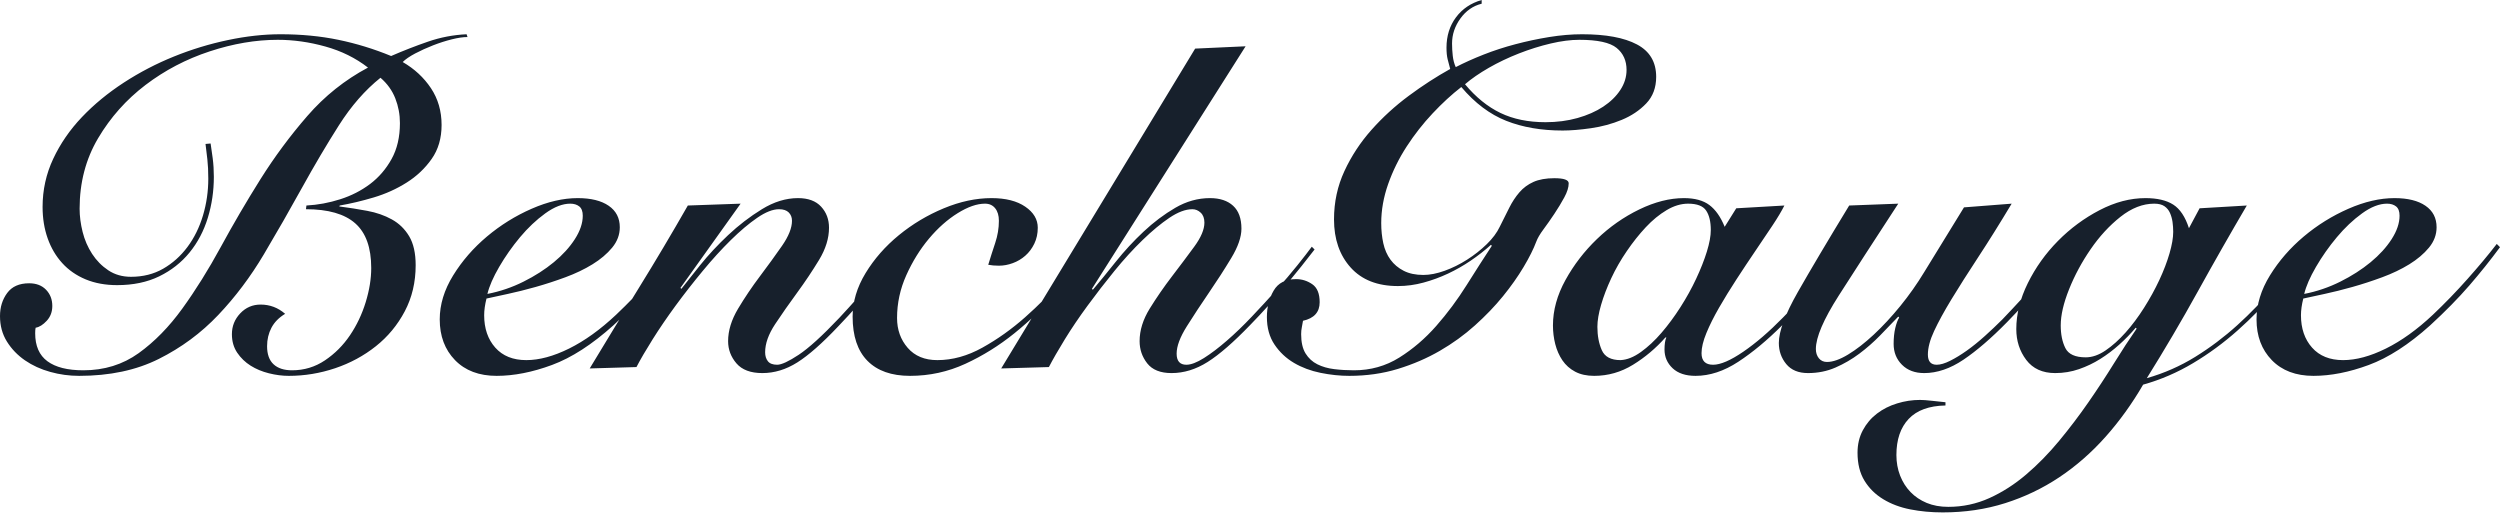
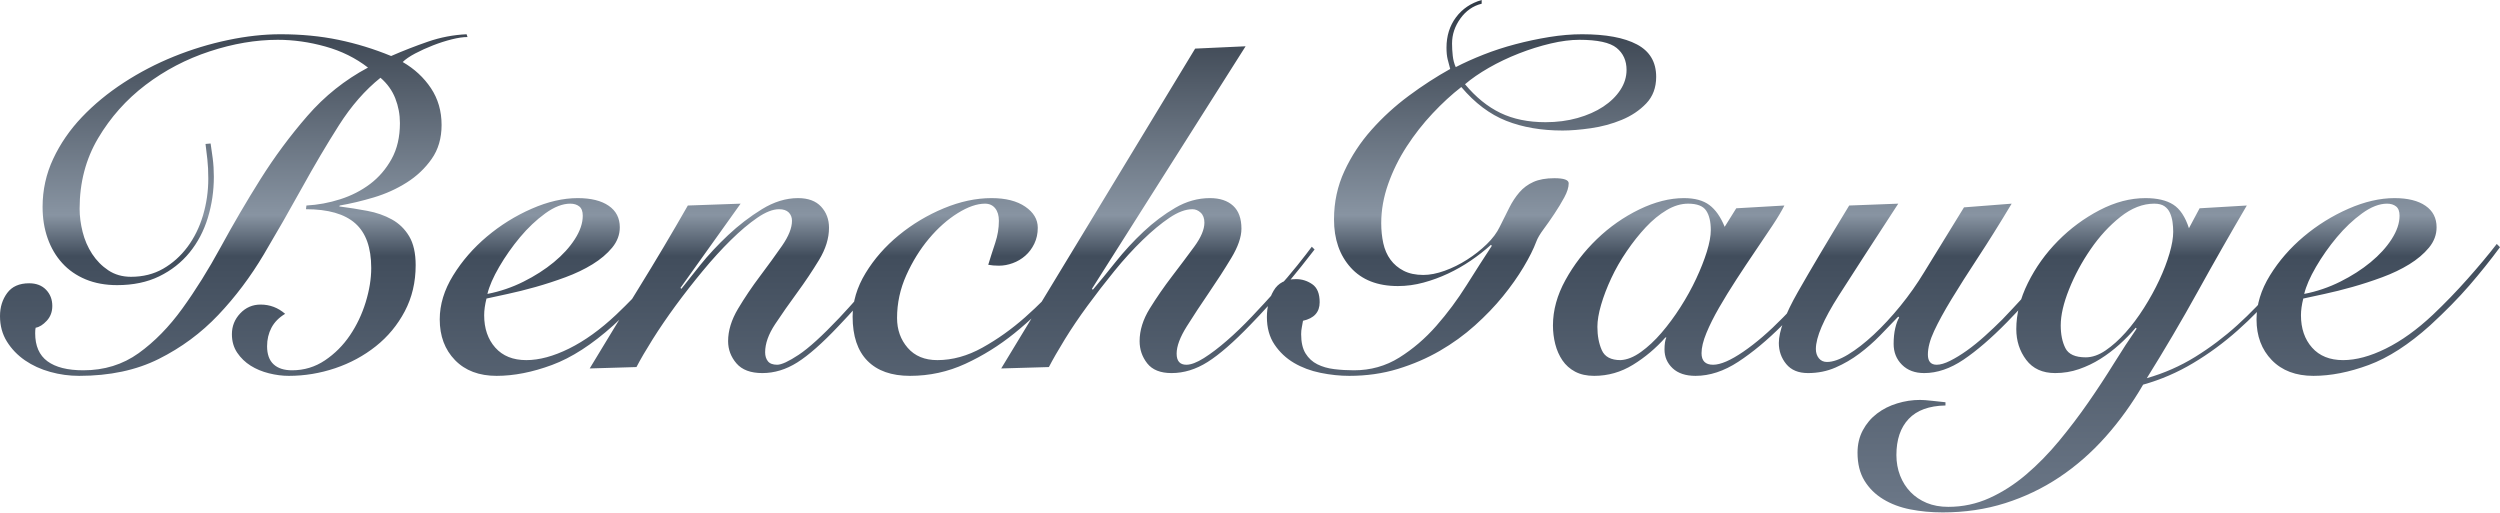
<svg xmlns="http://www.w3.org/2000/svg" viewBox="0 0 113.421 23.247">
-   <path fill="#17202c" d="M 9.555 6.51 Q 9.597 6.762 9.649 7.171 Q 9.702 7.581 9.702 8.022 Q 9.702 8.988 9.429 9.88 Q 9.156 10.773 8.6 11.456 Q 8.043 12.138 7.224 12.537 Q 6.405 12.936 5.313 12.936 Q 4.515 12.936 3.885 12.674 Q 3.255 12.411 2.825 11.938 Q 2.394 11.466 2.163 10.815 Q 1.932 10.164 1.932 9.387 Q 1.932 8.232 2.415 7.203 Q 2.898 6.174 3.717 5.313 Q 4.536 4.452 5.617 3.748 Q 6.699 3.045 7.896 2.562 Q 9.093 2.079 10.342 1.817 Q 11.592 1.554 12.726 1.554 Q 14.133 1.554 15.351 1.806 Q 16.569 2.058 17.745 2.541 Q 18.564 2.184 19.415 1.89 Q 20.265 1.596 21.168 1.554 L 21.21 1.68 Q 20.916 1.68 20.496 1.785 Q 20.076 1.89 19.645 2.058 Q 19.215 2.226 18.837 2.425 Q 18.459 2.625 18.27 2.814 Q 19.068 3.276 19.551 4 Q 20.034 4.725 20.034 5.67 Q 20.034 6.573 19.582 7.213 Q 19.131 7.854 18.448 8.284 Q 17.766 8.715 16.957 8.957 Q 16.149 9.198 15.414 9.324 L 15.393 9.366 Q 16.044 9.45 16.663 9.566 Q 17.283 9.681 17.776 9.954 Q 18.27 10.227 18.564 10.72 Q 18.858 11.214 18.858 12.033 Q 18.858 13.188 18.364 14.123 Q 17.871 15.057 17.052 15.708 Q 16.233 16.359 15.204 16.706 Q 14.175 17.052 13.104 17.052 Q 12.663 17.052 12.201 16.936 Q 11.739 16.821 11.371 16.59 Q 11.004 16.359 10.762 16.002 Q 10.521 15.645 10.521 15.162 Q 10.521 14.616 10.899 14.217 Q 11.277 13.818 11.823 13.818 Q 12.453 13.818 12.936 14.238 Q 12.516 14.49 12.316 14.868 Q 12.117 15.246 12.117 15.708 Q 12.117 16.254 12.411 16.527 Q 12.705 16.8 13.251 16.8 Q 14.07 16.8 14.742 16.349 Q 15.414 15.897 15.876 15.214 Q 16.338 14.532 16.59 13.713 Q 16.842 12.894 16.842 12.159 Q 16.842 10.773 16.117 10.133 Q 15.393 9.492 13.881 9.492 L 13.902 9.324 Q 14.679 9.282 15.435 9.04 Q 16.191 8.799 16.79 8.348 Q 17.388 7.896 17.766 7.213 Q 18.144 6.531 18.144 5.586 Q 18.144 4.998 17.934 4.463 Q 17.724 3.927 17.262 3.528 Q 16.212 4.368 15.372 5.691 Q 14.532 7.014 13.703 8.515 Q 12.873 10.017 11.97 11.54 Q 11.067 13.062 9.902 14.29 Q 8.736 15.519 7.203 16.285 Q 5.67 17.052 3.591 17.052 Q 2.919 17.052 2.279 16.873 Q 1.638 16.695 1.134 16.349 Q 0.63 16.002 0.315 15.498 Q 0.0 14.994 0.0 14.343 Q 0.0 13.734 0.326 13.293 Q 0.651 12.852 1.323 12.852 Q 1.806 12.852 2.09 13.146 Q 2.373 13.44 2.373 13.881 Q 2.373 14.28 2.121 14.553 Q 1.869 14.826 1.617 14.868 Q 1.596 14.952 1.596 15.12 Q 1.596 15.981 2.152 16.39 Q 2.709 16.8 3.78 16.8 Q 5.208 16.8 6.29 16.023 Q 7.371 15.246 8.274 13.996 Q 9.177 12.747 10.017 11.204 Q 10.857 9.66 11.812 8.137 Q 12.768 6.615 13.944 5.261 Q 15.12 3.906 16.695 3.066 Q 15.855 2.415 14.763 2.111 Q 13.671 1.806 12.6 1.806 Q 11.109 1.806 9.513 2.331 Q 7.917 2.856 6.604 3.853 Q 5.292 4.851 4.452 6.269 Q 3.612 7.686 3.612 9.471 Q 3.612 9.975 3.748 10.521 Q 3.885 11.067 4.179 11.518 Q 4.473 11.97 4.914 12.264 Q 5.355 12.558 5.943 12.558 Q 6.762 12.558 7.402 12.191 Q 8.043 11.823 8.505 11.204 Q 8.967 10.584 9.209 9.775 Q 9.45 8.967 9.45 8.106 Q 9.45 7.602 9.408 7.234 Q 9.366 6.867 9.324 6.531 Z M 30.996 11.214 Q 30.345 12.096 29.599 12.957 Q 28.854 13.818 27.825 14.763 Q 26.376 16.065 25.043 16.558 Q 23.709 17.052 22.533 17.052 Q 21.336 17.052 20.643 16.338 Q 19.95 15.624 19.95 14.49 Q 19.95 13.482 20.559 12.495 Q 21.168 11.508 22.092 10.731 Q 23.016 9.954 24.119 9.471 Q 25.221 8.988 26.208 8.988 Q 27.111 8.988 27.615 9.335 Q 28.119 9.681 28.119 10.311 Q 28.119 10.815 27.773 11.235 Q 27.426 11.655 26.88 11.991 Q 26.334 12.327 25.651 12.579 Q 24.969 12.831 24.297 13.02 Q 23.625 13.209 23.037 13.335 Q 22.449 13.461 22.071 13.545 Q 21.966 13.965 21.966 14.301 Q 21.966 15.204 22.47 15.771 Q 22.974 16.338 23.877 16.338 Q 24.759 16.338 25.82 15.813 Q 26.88 15.288 27.951 14.28 Q 28.77 13.503 29.526 12.652 Q 30.282 11.802 30.849 11.067 Z M 26.439 9.786 Q 26.439 9.492 26.282 9.366 Q 26.124 9.24 25.872 9.24 Q 25.347 9.24 24.738 9.681 Q 24.129 10.122 23.593 10.762 Q 23.058 11.403 22.648 12.107 Q 22.239 12.81 22.113 13.335 Q 22.974 13.167 23.751 12.778 Q 24.528 12.39 25.127 11.896 Q 25.725 11.403 26.082 10.847 Q 26.439 10.29 26.439 9.786 Z M 30.912 13.104 Q 31.206 12.726 31.762 12.033 Q 32.319 11.34 33.033 10.668 Q 33.747 9.996 34.566 9.492 Q 35.385 8.988 36.204 8.988 Q 36.897 8.988 37.254 9.377 Q 37.611 9.765 37.611 10.332 Q 37.611 11.046 37.16 11.791 Q 36.708 12.537 36.162 13.283 Q 35.616 14.028 35.164 14.71 Q 34.713 15.393 34.713 15.981 Q 34.713 16.233 34.839 16.39 Q 34.965 16.548 35.259 16.548 Q 35.553 16.548 36.236 16.096 Q 36.918 15.645 38.073 14.427 Q 38.976 13.461 39.732 12.547 Q 40.488 11.634 40.866 11.172 L 41.076 11.277 Q 40.53 11.928 39.732 12.894 Q 38.934 13.86 38.031 14.805 Q 36.939 15.96 36.172 16.443 Q 35.406 16.926 34.587 16.926 Q 33.789 16.926 33.411 16.485 Q 33.033 16.044 33.033 15.477 Q 33.033 14.763 33.484 14.007 Q 33.936 13.251 34.482 12.527 Q 35.028 11.802 35.48 11.151 Q 35.931 10.5 35.931 10.017 Q 35.931 9.786 35.784 9.639 Q 35.637 9.492 35.343 9.492 Q 34.923 9.492 34.356 9.88 Q 33.789 10.269 33.159 10.889 Q 32.529 11.508 31.878 12.296 Q 31.227 13.083 30.649 13.87 Q 30.072 14.658 29.61 15.393 Q 29.148 16.128 28.875 16.653 L 26.754 16.716 Q 27.867 14.868 28.991 13.052 Q 30.114 11.235 31.206 9.324 L 33.6 9.24 L 30.87 13.062 Z M 49.644 11.298 Q 48.867 12.243 47.964 13.261 Q 47.061 14.28 46.022 15.12 Q 44.982 15.96 43.795 16.506 Q 42.609 17.052 41.286 17.052 Q 40.026 17.052 39.354 16.369 Q 38.682 15.687 38.682 14.364 Q 38.682 13.356 39.27 12.39 Q 39.858 11.424 40.782 10.668 Q 41.706 9.912 42.819 9.45 Q 43.932 8.988 44.982 8.988 Q 45.948 8.988 46.515 9.377 Q 47.082 9.765 47.082 10.332 Q 47.082 10.731 46.925 11.056 Q 46.767 11.382 46.515 11.602 Q 46.263 11.823 45.948 11.938 Q 45.633 12.054 45.318 12.054 Q 45.045 12.054 44.835 12.012 Q 44.982 11.529 45.15 11.025 Q 45.318 10.521 45.318 10.017 Q 45.318 9.66 45.15 9.45 Q 44.982 9.24 44.688 9.24 Q 44.142 9.24 43.449 9.671 Q 42.756 10.101 42.147 10.825 Q 41.538 11.55 41.118 12.485 Q 40.698 13.419 40.698 14.427 Q 40.698 15.225 41.181 15.781 Q 41.664 16.338 42.525 16.338 Q 43.554 16.338 44.572 15.771 Q 45.591 15.204 46.505 14.396 Q 47.418 13.587 48.174 12.716 Q 48.93 11.844 49.455 11.214 Z M 45.423 16.716 L 54.222 2.205 L 56.511 2.1 L 49.539 13.104 L 49.581 13.146 Q 50.043 12.6 50.62 11.876 Q 51.198 11.151 51.88 10.511 Q 52.563 9.87 53.319 9.429 Q 54.075 8.988 54.894 8.988 Q 55.566 8.988 55.944 9.335 Q 56.322 9.681 56.322 10.374 Q 56.322 10.941 55.86 11.707 Q 55.398 12.474 54.852 13.272 Q 54.306 14.07 53.844 14.805 Q 53.382 15.54 53.382 16.044 Q 53.382 16.548 53.823 16.548 Q 54.138 16.548 54.621 16.244 Q 55.104 15.939 55.66 15.456 Q 56.217 14.973 56.794 14.364 Q 57.372 13.755 57.907 13.156 Q 58.443 12.558 58.863 12.033 Q 59.283 11.508 59.514 11.193 L 59.64 11.319 Q 59.094 12.033 58.328 12.957 Q 57.561 13.881 56.721 14.742 Q 55.587 15.918 54.789 16.422 Q 53.991 16.926 53.151 16.926 Q 52.395 16.926 52.048 16.485 Q 51.702 16.044 51.702 15.477 Q 51.702 14.742 52.164 13.996 Q 52.626 13.251 53.172 12.537 Q 53.718 11.823 54.18 11.193 Q 54.642 10.563 54.642 10.101 Q 54.642 9.807 54.474 9.649 Q 54.306 9.492 54.096 9.492 Q 53.634 9.492 53.056 9.88 Q 52.479 10.269 51.839 10.889 Q 51.198 11.508 50.557 12.296 Q 49.917 13.083 49.34 13.87 Q 48.762 14.658 48.31 15.393 Q 47.859 16.128 47.586 16.653 Z M 67.221 0.168 Q 66.633 0.315 66.255 0.84 Q 65.877 1.365 65.877 1.974 Q 65.877 2.247 65.909 2.53 Q 65.94 2.814 66.045 3.045 Q 66.612 2.751 67.305 2.478 Q 67.998 2.205 68.754 2.006 Q 69.51 1.806 70.287 1.68 Q 71.064 1.554 71.778 1.554 Q 73.395 1.554 74.266 2.016 Q 75.138 2.478 75.138 3.486 Q 75.138 4.221 74.686 4.694 Q 74.235 5.166 73.573 5.439 Q 72.912 5.712 72.177 5.817 Q 71.442 5.922 70.896 5.922 Q 69.447 5.922 68.334 5.481 Q 67.221 5.04 66.297 3.948 Q 65.646 4.452 64.995 5.145 Q 64.344 5.838 63.819 6.646 Q 63.294 7.455 62.979 8.348 Q 62.664 9.24 62.664 10.122 Q 62.664 10.605 62.758 11.036 Q 62.853 11.466 63.084 11.781 Q 63.315 12.096 63.682 12.285 Q 64.05 12.474 64.575 12.474 Q 65.016 12.474 65.541 12.285 Q 66.066 12.096 66.559 11.781 Q 67.053 11.466 67.452 11.078 Q 67.851 10.689 68.04 10.29 Q 68.271 9.828 68.471 9.429 Q 68.67 9.03 68.933 8.726 Q 69.195 8.421 69.573 8.253 Q 69.951 8.085 70.518 8.085 Q 71.169 8.085 71.169 8.316 Q 71.169 8.589 70.969 8.957 Q 70.77 9.324 70.518 9.702 Q 70.266 10.08 70.025 10.405 Q 69.783 10.731 69.699 10.962 Q 69.51 11.466 69.121 12.117 Q 68.733 12.768 68.187 13.44 Q 67.641 14.112 66.916 14.763 Q 66.192 15.414 65.32 15.918 Q 64.449 16.422 63.42 16.737 Q 62.391 17.052 61.215 17.052 Q 60.585 17.052 59.913 16.916 Q 59.241 16.779 58.706 16.464 Q 58.17 16.149 57.824 15.634 Q 57.477 15.12 57.477 14.385 Q 57.477 13.713 57.782 13.188 Q 58.086 12.663 58.8 12.663 Q 59.199 12.663 59.535 12.894 Q 59.871 13.125 59.871 13.713 Q 59.871 14.385 59.115 14.553 Q 59.094 14.7 59.062 14.847 Q 59.031 14.994 59.031 15.162 Q 59.031 15.708 59.23 16.034 Q 59.43 16.359 59.766 16.527 Q 60.102 16.695 60.532 16.747 Q 60.963 16.8 61.425 16.8 Q 62.559 16.8 63.483 16.223 Q 64.407 15.645 65.163 14.784 Q 65.919 13.923 66.538 12.936 Q 67.158 11.949 67.683 11.151 L 67.641 11.109 Q 67.221 11.487 66.728 11.823 Q 66.234 12.159 65.698 12.411 Q 65.163 12.663 64.585 12.82 Q 64.008 12.978 63.42 12.978 Q 62.034 12.978 61.278 12.138 Q 60.522 11.298 60.522 9.954 Q 60.522 8.778 60.995 7.76 Q 61.467 6.741 62.223 5.891 Q 62.979 5.04 63.913 4.347 Q 64.848 3.654 65.793 3.129 Q 65.73 2.898 65.677 2.688 Q 65.625 2.478 65.625 2.163 Q 65.625 1.365 66.055 0.787 Q 66.486 0.21 67.221 0.0 Z M 73.794 3.171 Q 73.794 2.541 73.343 2.174 Q 72.891 1.806 71.652 1.806 Q 71.064 1.806 70.35 1.974 Q 69.636 2.142 68.912 2.425 Q 68.187 2.709 67.546 3.076 Q 66.906 3.444 66.465 3.822 Q 67.2 4.704 68.072 5.124 Q 68.943 5.544 70.119 5.544 Q 70.896 5.544 71.568 5.355 Q 72.24 5.166 72.734 4.84 Q 73.227 4.515 73.51 4.085 Q 73.794 3.654 73.794 3.171 Z M 78.771 9.45 L 80.955 9.324 Q 80.766 9.702 80.409 10.238 Q 80.052 10.773 79.632 11.393 Q 79.212 12.012 78.781 12.674 Q 78.351 13.335 77.994 13.954 Q 77.637 14.574 77.416 15.11 Q 77.196 15.645 77.196 16.023 Q 77.196 16.548 77.721 16.548 Q 78.225 16.548 79.086 15.96 Q 79.947 15.372 80.892 14.406 Q 81.291 14.007 81.701 13.545 Q 82.11 13.083 82.488 12.632 Q 82.866 12.18 83.181 11.791 Q 83.496 11.403 83.685 11.151 L 83.832 11.235 Q 83.286 11.97 82.572 12.863 Q 81.858 13.755 80.85 14.763 Q 79.842 15.771 78.865 16.412 Q 77.889 17.052 76.923 17.052 Q 76.251 17.052 75.883 16.706 Q 75.516 16.359 75.516 15.855 Q 75.516 15.687 75.537 15.54 Q 75.558 15.393 75.6 15.309 L 75.558 15.309 Q 74.907 16.044 74.088 16.548 Q 73.269 17.052 72.324 17.052 Q 71.82 17.052 71.463 16.863 Q 71.106 16.674 70.885 16.349 Q 70.665 16.023 70.56 15.614 Q 70.455 15.204 70.455 14.763 Q 70.455 13.734 71.022 12.705 Q 71.589 11.676 72.45 10.847 Q 73.311 10.017 74.371 9.502 Q 75.432 8.988 76.398 8.988 Q 77.133 8.988 77.553 9.303 Q 77.973 9.618 78.246 10.29 Z M 72.471 14.826 Q 72.471 15.435 72.671 15.886 Q 72.87 16.338 73.521 16.338 Q 73.962 16.317 74.445 15.97 Q 74.928 15.624 75.379 15.099 Q 75.831 14.574 76.24 13.934 Q 76.65 13.293 76.954 12.642 Q 77.259 11.991 77.438 11.414 Q 77.616 10.836 77.616 10.437 Q 77.616 9.87 77.406 9.555 Q 77.196 9.24 76.587 9.24 Q 76.104 9.24 75.611 9.534 Q 75.117 9.828 74.665 10.311 Q 74.214 10.794 73.805 11.393 Q 73.395 11.991 73.101 12.621 Q 72.807 13.251 72.639 13.829 Q 72.471 14.406 72.471 14.826 Z M 91.266 9.24 Q 90.447 10.605 89.743 11.676 Q 89.04 12.747 88.536 13.576 Q 88.032 14.406 87.749 15.015 Q 87.465 15.624 87.465 16.086 Q 87.465 16.548 87.864 16.548 Q 88.116 16.548 88.473 16.369 Q 88.83 16.191 89.229 15.908 Q 89.628 15.624 90.048 15.246 Q 90.468 14.868 90.846 14.49 Q 91.308 14.007 91.76 13.514 Q 92.211 13.02 92.6 12.558 Q 92.988 12.096 93.303 11.707 Q 93.618 11.319 93.828 11.046 L 93.996 11.172 Q 93.492 11.844 92.715 12.778 Q 91.938 13.713 91.056 14.616 Q 89.985 15.708 89.082 16.317 Q 88.179 16.926 87.297 16.926 Q 86.667 16.926 86.289 16.548 Q 85.911 16.17 85.911 15.603 Q 85.911 15.204 85.984 14.889 Q 86.058 14.574 86.163 14.406 L 86.121 14.364 Q 85.743 14.763 85.302 15.214 Q 84.861 15.666 84.357 16.044 Q 83.853 16.422 83.275 16.674 Q 82.698 16.926 82.026 16.926 Q 81.375 16.926 81.039 16.517 Q 80.703 16.107 80.703 15.561 Q 80.703 14.763 81.564 13.251 Q 82.425 11.739 83.895 9.324 L 86.121 9.24 Q 84.462 11.781 83.422 13.409 Q 82.383 15.036 82.383 15.834 Q 82.383 16.086 82.519 16.254 Q 82.656 16.422 82.887 16.422 Q 83.286 16.422 83.843 16.086 Q 84.399 15.75 85.008 15.183 Q 85.617 14.616 86.216 13.881 Q 86.814 13.146 87.297 12.348 L 89.103 9.408 Z M 88.263 18.396 Q 87.15 18.417 86.594 19.005 Q 86.037 19.593 86.037 20.643 Q 86.037 21.147 86.205 21.578 Q 86.373 22.008 86.677 22.323 Q 86.982 22.638 87.412 22.817 Q 87.843 22.995 88.389 22.995 Q 89.376 22.995 90.258 22.596 Q 91.14 22.197 91.927 21.525 Q 92.715 20.853 93.418 20.003 Q 94.122 19.152 94.742 18.259 Q 95.361 17.367 95.907 16.485 Q 96.453 15.603 96.936 14.91 L 96.894 14.868 Q 96.558 15.267 96.148 15.634 Q 95.739 16.002 95.287 16.285 Q 94.836 16.569 94.322 16.747 Q 93.807 16.926 93.24 16.926 Q 92.379 16.926 91.927 16.328 Q 91.476 15.729 91.476 14.931 Q 91.476 13.902 92.001 12.841 Q 92.526 11.781 93.366 10.931 Q 94.206 10.08 95.256 9.534 Q 96.306 8.988 97.335 8.988 Q 98.133 8.988 98.595 9.282 Q 99.057 9.576 99.309 10.353 L 99.792 9.45 L 101.934 9.324 Q 100.8 11.256 99.708 13.23 Q 98.616 15.204 97.398 17.157 Q 98.574 16.821 99.593 16.191 Q 100.611 15.561 101.504 14.752 Q 102.396 13.944 103.183 13.009 Q 103.971 12.075 104.685 11.13 L 104.811 11.193 Q 104.118 12.201 103.288 13.178 Q 102.459 14.154 101.514 14.994 Q 100.569 15.834 99.498 16.474 Q 98.427 17.115 97.23 17.451 Q 96.474 18.753 95.519 19.824 Q 94.563 20.895 93.429 21.651 Q 92.295 22.407 90.972 22.827 Q 89.649 23.247 88.137 23.247 Q 87.36 23.247 86.667 23.11 Q 85.974 22.974 85.439 22.648 Q 84.903 22.323 84.588 21.808 Q 84.273 21.294 84.273 20.538 Q 84.273 19.971 84.514 19.52 Q 84.756 19.068 85.155 18.764 Q 85.554 18.459 86.069 18.302 Q 86.583 18.144 87.108 18.144 Q 87.297 18.144 87.675 18.186 Q 88.053 18.228 88.263 18.249 Z M 93.492 14.763 Q 93.492 15.372 93.702 15.792 Q 93.912 16.212 94.626 16.212 Q 95.067 16.212 95.529 15.897 Q 95.991 15.582 96.432 15.088 Q 96.873 14.595 97.272 13.965 Q 97.671 13.335 97.965 12.705 Q 98.259 12.075 98.427 11.498 Q 98.595 10.92 98.595 10.521 Q 98.595 10.29 98.564 10.069 Q 98.532 9.849 98.448 9.66 Q 98.364 9.471 98.196 9.355 Q 98.028 9.24 97.734 9.24 Q 96.957 9.24 96.201 9.838 Q 95.445 10.437 94.847 11.309 Q 94.248 12.18 93.87 13.125 Q 93.492 14.07 93.492 14.763 Z M 113.421 11.214 Q 112.77 12.096 112.025 12.957 Q 111.279 13.818 110.25 14.763 Q 108.801 16.065 107.468 16.558 Q 106.134 17.052 104.958 17.052 Q 103.761 17.052 103.068 16.338 Q 102.375 15.624 102.375 14.49 Q 102.375 13.482 102.984 12.495 Q 103.593 11.508 104.517 10.731 Q 105.441 9.954 106.543 9.471 Q 107.646 8.988 108.633 8.988 Q 109.536 8.988 110.04 9.335 Q 110.544 9.681 110.544 10.311 Q 110.544 10.815 110.198 11.235 Q 109.851 11.655 109.305 11.991 Q 108.759 12.327 108.076 12.579 Q 107.394 12.831 106.722 13.02 Q 106.05 13.209 105.462 13.335 Q 104.874 13.461 104.496 13.545 Q 104.391 13.965 104.391 14.301 Q 104.391 15.204 104.895 15.771 Q 105.399 16.338 106.302 16.338 Q 107.184 16.338 108.245 15.813 Q 109.305 15.288 110.376 14.28 Q 111.195 13.503 111.951 12.652 Q 112.707 11.802 113.274 11.067 Z M 108.864 9.786 Q 108.864 9.492 108.707 9.366 Q 108.549 9.24 108.297 9.24 Q 107.772 9.24 107.163 9.681 Q 106.554 10.122 106.019 10.762 Q 105.483 11.403 105.073 12.107 Q 104.664 12.81 104.538 13.335 Q 105.399 13.167 106.176 12.778 Q 106.953 12.39 107.552 11.896 Q 108.15 11.403 108.507 10.847 Q 108.864 10.29 108.864 9.786 Z" />
+   <defs>
+     <linearGradient id="brand" x1="0" y1="0" x2="0" y2="23.247" gradientUnits="userSpaceOnUse">
+       <stop offset="0.0" stop-color="#303945" />
+       <stop offset="0.42" stop-color="#8894A2" />
+       <stop offset="0.5" stop-color="#414D5C" />
+       <stop offset="1.0" stop-color="#6C7888" />
+     </linearGradient>
+   </defs>
+   <path fill="url(#brand)" d="M 9.555 6.51 Q 9.597 6.762 9.649 7.171 Q 9.702 7.581 9.702 8.022 Q 9.702 8.988 9.429 9.88 Q 9.156 10.773 8.6 11.456 Q 8.043 12.138 7.224 12.537 Q 6.405 12.936 5.313 12.936 Q 4.515 12.936 3.885 12.674 Q 3.255 12.411 2.825 11.938 Q 2.394 11.466 2.163 10.815 Q 1.932 10.164 1.932 9.387 Q 1.932 8.232 2.415 7.203 Q 2.898 6.174 3.717 5.313 Q 4.536 4.452 5.617 3.748 Q 6.699 3.045 7.896 2.562 Q 9.093 2.079 10.342 1.817 Q 11.592 1.554 12.726 1.554 Q 14.133 1.554 15.351 1.806 Q 16.569 2.058 17.745 2.541 Q 18.564 2.184 19.415 1.89 Q 20.265 1.596 21.168 1.554 L 21.21 1.68 Q 20.916 1.68 20.496 1.785 Q 20.076 1.89 19.645 2.058 Q 19.215 2.226 18.837 2.425 Q 18.459 2.625 18.27 2.814 Q 19.068 3.276 19.551 4 Q 20.034 4.725 20.034 5.67 Q 20.034 6.573 19.582 7.213 Q 19.131 7.854 18.448 8.284 Q 17.766 8.715 16.957 8.957 Q 16.149 9.198 15.414 9.324 L 15.393 9.366 Q 16.044 9.45 16.663 9.566 Q 17.283 9.681 17.776 9.954 Q 18.27 10.227 18.564 10.72 Q 18.858 11.214 18.858 12.033 Q 18.858 13.188 18.364 14.123 Q 17.871 15.057 17.052 15.708 Q 16.233 16.359 15.204 16.706 Q 14.175 17.052 13.104 17.052 Q 12.663 17.052 12.201 16.936 Q 11.739 16.821 11.371 16.59 Q 11.004 16.359 10.762 16.002 Q 10.521 15.645 10.521 15.162 Q 10.521 14.616 10.899 14.217 Q 11.277 13.818 11.823 13.818 Q 12.453 13.818 12.936 14.238 Q 12.516 14.49 12.316 14.868 Q 12.117 15.246 12.117 15.708 Q 12.117 16.254 12.411 16.527 Q 12.705 16.8 13.251 16.8 Q 14.07 16.8 14.742 16.349 Q 15.414 15.897 15.876 15.214 Q 16.338 14.532 16.59 13.713 Q 16.842 12.894 16.842 12.159 Q 16.842 10.773 16.117 10.133 Q 15.393 9.492 13.881 9.492 L 13.902 9.324 Q 14.679 9.282 15.435 9.04 Q 16.191 8.799 16.79 8.348 Q 17.388 7.896 17.766 7.213 Q 18.144 6.531 18.144 5.586 Q 18.144 4.998 17.934 4.463 Q 17.724 3.927 17.262 3.528 Q 16.212 4.368 15.372 5.691 Q 14.532 7.014 13.703 8.515 Q 12.873 10.017 11.97 11.54 Q 11.067 13.062 9.902 14.29 Q 8.736 15.519 7.203 16.285 Q 5.67 17.052 3.591 17.052 Q 2.919 17.052 2.279 16.873 Q 1.638 16.695 1.134 16.349 Q 0.63 16.002 0.315 15.498 Q 0.0 14.994 0.0 14.343 Q 0.0 13.734 0.326 13.293 Q 0.651 12.852 1.323 12.852 Q 1.806 12.852 2.09 13.146 Q 2.373 13.44 2.373 13.881 Q 2.373 14.28 2.121 14.553 Q 1.869 14.826 1.617 14.868 Q 1.596 14.952 1.596 15.12 Q 1.596 15.981 2.152 16.39 Q 2.709 16.8 3.78 16.8 Q 5.208 16.8 6.29 16.023 Q 7.371 15.246 8.274 13.996 Q 9.177 12.747 10.017 11.204 Q 10.857 9.66 11.812 8.137 Q 12.768 6.615 13.944 5.261 Q 15.12 3.906 16.695 3.066 Q 15.855 2.415 14.763 2.111 Q 13.671 1.806 12.6 1.806 Q 11.109 1.806 9.513 2.331 Q 7.917 2.856 6.604 3.853 Q 5.292 4.851 4.452 6.269 Q 3.612 7.686 3.612 9.471 Q 3.612 9.975 3.748 10.521 Q 3.885 11.067 4.179 11.518 Q 4.473 11.97 4.914 12.264 Q 5.355 12.558 5.943 12.558 Q 6.762 12.558 7.402 12.191 Q 8.043 11.823 8.505 11.204 Q 8.967 10.584 9.209 9.775 Q 9.45 8.967 9.45 8.106 Q 9.45 7.602 9.408 7.234 Q 9.366 6.867 9.324 6.531 Z M 30.996 11.214 Q 30.345 12.096 29.599 12.957 Q 28.854 13.818 27.825 14.763 Q 26.376 16.065 25.043 16.558 Q 23.709 17.052 22.533 17.052 Q 21.336 17.052 20.643 16.338 Q 19.95 15.624 19.95 14.49 Q 19.95 13.482 20.559 12.495 Q 21.168 11.508 22.092 10.731 Q 23.016 9.954 24.119 9.471 Q 25.221 8.988 26.208 8.988 Q 27.111 8.988 27.615 9.335 Q 28.119 9.681 28.119 10.311 Q 28.119 10.815 27.773 11.235 Q 27.426 11.655 26.88 11.991 Q 26.334 12.327 25.651 12.579 Q 24.969 12.831 24.297 13.02 Q 23.625 13.209 23.037 13.335 Q 22.449 13.461 22.071 13.545 Q 21.966 13.965 21.966 14.301 Q 21.966 15.204 22.47 15.771 Q 22.974 16.338 23.877 16.338 Q 24.759 16.338 25.82 15.813 Q 26.88 15.288 27.951 14.28 Q 28.77 13.503 29.526 12.652 Q 30.282 11.802 30.849 11.067 Z M 26.439 9.786 Q 26.439 9.492 26.282 9.366 Q 26.124 9.24 25.872 9.24 Q 25.347 9.24 24.738 9.681 Q 24.129 10.122 23.593 10.762 Q 23.058 11.403 22.648 12.107 Q 22.239 12.81 22.113 13.335 Q 22.974 13.167 23.751 12.778 Q 24.528 12.39 25.127 11.896 Q 25.725 11.403 26.082 10.847 Q 26.439 10.29 26.439 9.786 Z M 30.912 13.104 Q 31.206 12.726 31.762 12.033 Q 32.319 11.34 33.033 10.668 Q 33.747 9.996 34.566 9.492 Q 35.385 8.988 36.204 8.988 Q 36.897 8.988 37.254 9.377 Q 37.611 9.765 37.611 10.332 Q 37.611 11.046 37.16 11.791 Q 36.708 12.537 36.162 13.283 Q 35.616 14.028 35.164 14.71 Q 34.713 15.393 34.713 15.981 Q 34.713 16.233 34.839 16.39 Q 34.965 16.548 35.259 16.548 Q 35.553 16.548 36.236 16.096 Q 36.918 15.645 38.073 14.427 Q 38.976 13.461 39.732 12.547 Q 40.488 11.634 40.866 11.172 L 41.076 11.277 Q 40.53 11.928 39.732 12.894 Q 38.934 13.86 38.031 14.805 Q 36.939 15.96 36.172 16.443 Q 35.406 16.926 34.587 16.926 Q 33.789 16.926 33.411 16.485 Q 33.033 16.044 33.033 15.477 Q 33.033 14.763 33.484 14.007 Q 33.936 13.251 34.482 12.527 Q 35.028 11.802 35.48 11.151 Q 35.931 10.5 35.931 10.017 Q 35.931 9.786 35.784 9.639 Q 35.637 9.492 35.343 9.492 Q 34.923 9.492 34.356 9.88 Q 33.789 10.269 33.159 10.889 Q 32.529 11.508 31.878 12.296 Q 31.227 13.083 30.649 13.87 Q 30.072 14.658 29.61 15.393 Q 29.148 16.128 28.875 16.653 L 26.754 16.716 Q 27.867 14.868 28.991 13.052 Q 30.114 11.235 31.206 9.324 L 33.6 9.24 L 30.87 13.062 Z M 49.644 11.298 Q 48.867 12.243 47.964 13.261 Q 47.061 14.28 46.022 15.12 Q 44.982 15.96 43.795 16.506 Q 42.609 17.052 41.286 17.052 Q 40.026 17.052 39.354 16.369 Q 38.682 15.687 38.682 14.364 Q 38.682 13.356 39.27 12.39 Q 39.858 11.424 40.782 10.668 Q 41.706 9.912 42.819 9.45 Q 43.932 8.988 44.982 8.988 Q 45.948 8.988 46.515 9.377 Q 47.082 9.765 47.082 10.332 Q 47.082 10.731 46.925 11.056 Q 46.767 11.382 46.515 11.602 Q 46.263 11.823 45.948 11.938 Q 45.633 12.054 45.318 12.054 Q 45.045 12.054 44.835 12.012 Q 44.982 11.529 45.15 11.025 Q 45.318 10.521 45.318 10.017 Q 45.318 9.66 45.15 9.45 Q 44.982 9.24 44.688 9.24 Q 44.142 9.24 43.449 9.671 Q 42.756 10.101 42.147 10.825 Q 41.538 11.55 41.118 12.485 Q 40.698 13.419 40.698 14.427 Q 40.698 15.225 41.181 15.781 Q 41.664 16.338 42.525 16.338 Q 43.554 16.338 44.572 15.771 Q 45.591 15.204 46.505 14.396 Q 47.418 13.587 48.174 12.716 Q 48.93 11.844 49.455 11.214 Z M 45.423 16.716 L 54.222 2.205 L 56.511 2.1 L 49.539 13.104 L 49.581 13.146 Q 50.043 12.6 50.62 11.876 Q 51.198 11.151 51.88 10.511 Q 52.563 9.87 53.319 9.429 Q 54.075 8.988 54.894 8.988 Q 55.566 8.988 55.944 9.335 Q 56.322 9.681 56.322 10.374 Q 56.322 10.941 55.86 11.707 Q 55.398 12.474 54.852 13.272 Q 54.306 14.07 53.844 14.805 Q 53.382 15.54 53.382 16.044 Q 53.382 16.548 53.823 16.548 Q 54.138 16.548 54.621 16.244 Q 55.104 15.939 55.66 15.456 Q 56.217 14.973 56.794 14.364 Q 57.372 13.755 57.907 13.156 Q 58.443 12.558 58.863 12.033 Q 59.283 11.508 59.514 11.193 L 59.64 11.319 Q 59.094 12.033 58.328 12.957 Q 57.561 13.881 56.721 14.742 Q 55.587 15.918 54.789 16.422 Q 53.991 16.926 53.151 16.926 Q 52.395 16.926 52.048 16.485 Q 51.702 16.044 51.702 15.477 Q 51.702 14.742 52.164 13.996 Q 52.626 13.251 53.172 12.537 Q 53.718 11.823 54.18 11.193 Q 54.642 10.563 54.642 10.101 Q 54.642 9.807 54.474 9.649 Q 54.306 9.492 54.096 9.492 Q 53.634 9.492 53.056 9.88 Q 52.479 10.269 51.839 10.889 Q 51.198 11.508 50.557 12.296 Q 49.917 13.083 49.34 13.87 Q 48.762 14.658 48.31 15.393 Q 47.859 16.128 47.586 16.653 Z M 67.221 0.168 Q 66.633 0.315 66.255 0.84 Q 65.877 1.365 65.877 1.974 Q 65.877 2.247 65.909 2.53 Q 65.94 2.814 66.045 3.045 Q 66.612 2.751 67.305 2.478 Q 67.998 2.205 68.754 2.006 Q 69.51 1.806 70.287 1.68 Q 71.064 1.554 71.778 1.554 Q 73.395 1.554 74.266 2.016 Q 75.138 2.478 75.138 3.486 Q 75.138 4.221 74.686 4.694 Q 74.235 5.166 73.573 5.439 Q 72.912 5.712 72.177 5.817 Q 71.442 5.922 70.896 5.922 Q 69.447 5.922 68.334 5.481 Q 67.221 5.04 66.297 3.948 Q 65.646 4.452 64.995 5.145 Q 64.344 5.838 63.819 6.646 Q 63.294 7.455 62.979 8.348 Q 62.664 9.24 62.664 10.122 Q 62.664 10.605 62.758 11.036 Q 62.853 11.466 63.084 11.781 Q 63.315 12.096 63.682 12.285 Q 64.05 12.474 64.575 12.474 Q 65.016 12.474 65.541 12.285 Q 66.066 12.096 66.559 11.781 Q 67.053 11.466 67.452 11.078 Q 67.851 10.689 68.04 10.29 Q 68.271 9.828 68.471 9.429 Q 68.67 9.03 68.933 8.726 Q 69.195 8.421 69.573 8.253 Q 69.951 8.085 70.518 8.085 Q 71.169 8.085 71.169 8.316 Q 71.169 8.589 70.969 8.957 Q 70.77 9.324 70.518 9.702 Q 70.266 10.08 70.025 10.405 Q 69.783 10.731 69.699 10.962 Q 69.51 11.466 69.121 12.117 Q 68.733 12.768 68.187 13.44 Q 67.641 14.112 66.916 14.763 Q 66.192 15.414 65.32 15.918 Q 64.449 16.422 63.42 16.737 Q 62.391 17.052 61.215 17.052 Q 60.585 17.052 59.913 16.916 Q 59.241 16.779 58.706 16.464 Q 58.17 16.149 57.824 15.634 Q 57.477 15.12 57.477 14.385 Q 57.477 13.713 57.782 13.188 Q 58.086 12.663 58.8 12.663 Q 59.199 12.663 59.535 12.894 Q 59.871 13.125 59.871 13.713 Q 59.871 14.385 59.115 14.553 Q 59.094 14.7 59.062 14.847 Q 59.031 14.994 59.031 15.162 Q 59.031 15.708 59.23 16.034 Q 59.43 16.359 59.766 16.527 Q 60.102 16.695 60.532 16.747 Q 60.963 16.8 61.425 16.8 Q 62.559 16.8 63.483 16.223 Q 64.407 15.645 65.163 14.784 Q 65.919 13.923 66.538 12.936 Q 67.158 11.949 67.683 11.151 L 67.641 11.109 Q 67.221 11.487 66.728 11.823 Q 66.234 12.159 65.698 12.411 Q 65.163 12.663 64.585 12.82 Q 64.008 12.978 63.42 12.978 Q 62.034 12.978 61.278 12.138 Q 60.522 11.298 60.522 9.954 Q 60.522 8.778 60.995 7.76 Q 61.467 6.741 62.223 5.891 Q 62.979 5.04 63.913 4.347 Q 64.848 3.654 65.793 3.129 Q 65.73 2.898 65.677 2.688 Q 65.625 2.478 65.625 2.163 Q 65.625 1.365 66.055 0.787 Q 66.486 0.21 67.221 0.0 Z M 73.794 3.171 Q 73.794 2.541 73.343 2.174 Q 72.891 1.806 71.652 1.806 Q 71.064 1.806 70.35 1.974 Q 69.636 2.142 68.912 2.425 Q 68.187 2.709 67.546 3.076 Q 66.906 3.444 66.465 3.822 Q 67.2 4.704 68.072 5.124 Q 68.943 5.544 70.119 5.544 Q 70.896 5.544 71.568 5.355 Q 72.24 5.166 72.734 4.84 Q 73.227 4.515 73.51 4.085 Q 73.794 3.654 73.794 3.171 Z M 78.771 9.45 L 80.955 9.324 Q 80.766 9.702 80.409 10.238 Q 80.052 10.773 79.632 11.393 Q 79.212 12.012 78.781 12.674 Q 78.351 13.335 77.994 13.954 Q 77.637 14.574 77.416 15.11 Q 77.196 15.645 77.196 16.023 Q 77.196 16.548 77.721 16.548 Q 78.225 16.548 79.086 15.96 Q 79.947 15.372 80.892 14.406 Q 81.291 14.007 81.701 13.545 Q 82.11 13.083 82.488 12.632 Q 82.866 12.18 83.181 11.791 Q 83.496 11.403 83.685 11.151 L 83.832 11.235 Q 83.286 11.97 82.572 12.863 Q 81.858 13.755 80.85 14.763 Q 79.842 15.771 78.865 16.412 Q 77.889 17.052 76.923 17.052 Q 76.251 17.052 75.883 16.706 Q 75.516 16.359 75.516 15.855 Q 75.516 15.687 75.537 15.54 Q 75.558 15.393 75.6 15.309 L 75.558 15.309 Q 74.907 16.044 74.088 16.548 Q 73.269 17.052 72.324 17.052 Q 71.82 17.052 71.463 16.863 Q 71.106 16.674 70.885 16.349 Q 70.665 16.023 70.56 15.614 Q 70.455 15.204 70.455 14.763 Q 70.455 13.734 71.022 12.705 Q 71.589 11.676 72.45 10.847 Q 73.311 10.017 74.371 9.502 Q 75.432 8.988 76.398 8.988 Q 77.133 8.988 77.553 9.303 Q 77.973 9.618 78.246 10.29 Z M 72.471 14.826 Q 72.471 15.435 72.671 15.886 Q 72.87 16.338 73.521 16.338 Q 73.962 16.317 74.445 15.97 Q 74.928 15.624 75.379 15.099 Q 75.831 14.574 76.24 13.934 Q 76.65 13.293 76.954 12.642 Q 77.259 11.991 77.438 11.414 Q 77.616 10.836 77.616 10.437 Q 77.616 9.87 77.406 9.555 Q 77.196 9.24 76.587 9.24 Q 76.104 9.24 75.611 9.534 Q 75.117 9.828 74.665 10.311 Q 74.214 10.794 73.805 11.393 Q 73.395 11.991 73.101 12.621 Q 72.807 13.251 72.639 13.829 Q 72.471 14.406 72.471 14.826 Z M 91.266 9.24 Q 90.447 10.605 89.743 11.676 Q 89.04 12.747 88.536 13.576 Q 88.032 14.406 87.749 15.015 Q 87.465 15.624 87.465 16.086 Q 87.465 16.548 87.864 16.548 Q 88.116 16.548 88.473 16.369 Q 88.83 16.191 89.229 15.908 Q 89.628 15.624 90.048 15.246 Q 90.468 14.868 90.846 14.49 Q 91.308 14.007 91.76 13.514 Q 92.211 13.02 92.6 12.558 Q 92.988 12.096 93.303 11.707 Q 93.618 11.319 93.828 11.046 L 93.996 11.172 Q 93.492 11.844 92.715 12.778 Q 91.938 13.713 91.056 14.616 Q 89.985 15.708 89.082 16.317 Q 88.179 16.926 87.297 16.926 Q 86.667 16.926 86.289 16.548 Q 85.911 16.17 85.911 15.603 Q 85.911 15.204 85.984 14.889 Q 86.058 14.574 86.163 14.406 L 86.121 14.364 Q 85.743 14.763 85.302 15.214 Q 84.861 15.666 84.357 16.044 Q 83.853 16.422 83.275 16.674 Q 82.698 16.926 82.026 16.926 Q 81.375 16.926 81.039 16.517 Q 80.703 16.107 80.703 15.561 Q 80.703 14.763 81.564 13.251 Q 82.425 11.739 83.895 9.324 L 86.121 9.24 Q 84.462 11.781 83.422 13.409 Q 82.383 15.036 82.383 15.834 Q 82.383 16.086 82.519 16.254 Q 82.656 16.422 82.887 16.422 Q 83.286 16.422 83.843 16.086 Q 84.399 15.75 85.008 15.183 Q 85.617 14.616 86.216 13.881 Q 86.814 13.146 87.297 12.348 L 89.103 9.408 Z M 88.263 18.396 Q 87.15 18.417 86.594 19.005 Q 86.037 19.593 86.037 20.643 Q 86.037 21.147 86.205 21.578 Q 86.373 22.008 86.677 22.323 Q 86.982 22.638 87.412 22.817 Q 87.843 22.995 88.389 22.995 Q 89.376 22.995 90.258 22.596 Q 91.14 22.197 91.927 21.525 Q 92.715 20.853 93.418 20.003 Q 94.122 19.152 94.742 18.259 Q 95.361 17.367 95.907 16.485 Q 96.453 15.603 96.936 14.91 L 96.894 14.868 Q 96.558 15.267 96.148 15.634 Q 95.739 16.002 95.287 16.285 Q 94.836 16.569 94.322 16.747 Q 93.807 16.926 93.24 16.926 Q 92.379 16.926 91.927 16.328 Q 91.476 15.729 91.476 14.931 Q 91.476 13.902 92.001 12.841 Q 92.526 11.781 93.366 10.931 Q 94.206 10.08 95.256 9.534 Q 96.306 8.988 97.335 8.988 Q 98.133 8.988 98.595 9.282 Q 99.057 9.576 99.309 10.353 L 99.792 9.45 L 101.934 9.324 Q 100.8 11.256 99.708 13.23 Q 98.616 15.204 97.398 17.157 Q 98.574 16.821 99.593 16.191 Q 100.611 15.561 101.504 14.752 Q 102.396 13.944 103.183 13.009 Q 103.971 12.075 104.685 11.13 L 104.811 11.193 Q 104.118 12.201 103.288 13.178 Q 102.459 14.154 101.514 14.994 Q 100.569 15.834 99.498 16.474 Q 98.427 17.115 97.23 17.451 Q 96.474 18.753 95.519 19.824 Q 94.563 20.895 93.429 21.651 Q 92.295 22.407 90.972 22.827 Q 89.649 23.247 88.137 23.247 Q 87.36 23.247 86.667 23.11 Q 85.974 22.974 85.439 22.648 Q 84.903 22.323 84.588 21.808 Q 84.273 21.294 84.273 20.538 Q 84.273 19.971 84.514 19.52 Q 84.756 19.068 85.155 18.764 Q 85.554 18.459 86.069 18.302 Q 86.583 18.144 87.108 18.144 Q 87.297 18.144 87.675 18.186 Q 88.053 18.228 88.263 18.249 Z M 93.492 14.763 Q 93.492 15.372 93.702 15.792 Q 93.912 16.212 94.626 16.212 Q 95.067 16.212 95.529 15.897 Q 95.991 15.582 96.432 15.088 Q 96.873 14.595 97.272 13.965 Q 97.671 13.335 97.965 12.705 Q 98.259 12.075 98.427 11.498 Q 98.595 10.92 98.595 10.521 Q 98.595 10.29 98.564 10.069 Q 98.532 9.849 98.448 9.66 Q 98.364 9.471 98.196 9.355 Q 98.028 9.24 97.734 9.24 Q 96.957 9.24 96.201 9.838 Q 95.445 10.437 94.847 11.309 Q 94.248 12.18 93.87 13.125 Q 93.492 14.07 93.492 14.763 Z M 113.421 11.214 Q 112.77 12.096 112.025 12.957 Q 111.279 13.818 110.25 14.763 Q 108.801 16.065 107.468 16.558 Q 106.134 17.052 104.958 17.052 Q 103.761 17.052 103.068 16.338 Q 102.375 15.624 102.375 14.49 Q 102.375 13.482 102.984 12.495 Q 103.593 11.508 104.517 10.731 Q 105.441 9.954 106.543 9.471 Q 107.646 8.988 108.633 8.988 Q 109.536 8.988 110.04 9.335 Q 110.544 9.681 110.544 10.311 Q 110.544 10.815 110.198 11.235 Q 109.851 11.655 109.305 11.991 Q 108.759 12.327 108.076 12.579 Q 107.394 12.831 106.722 13.02 Q 106.05 13.209 105.462 13.335 Q 104.874 13.461 104.496 13.545 Q 104.391 13.965 104.391 14.301 Q 104.391 15.204 104.895 15.771 Q 105.399 16.338 106.302 16.338 Q 107.184 16.338 108.245 15.813 Q 109.305 15.288 110.376 14.28 Q 111.195 13.503 111.951 12.652 Q 112.707 11.802 113.274 11.067 Z M 108.864 9.786 Q 108.864 9.492 108.707 9.366 Q 108.549 9.24 108.297 9.24 Q 107.772 9.24 107.163 9.681 Q 106.554 10.122 106.019 10.762 Q 105.483 11.403 105.073 12.107 Q 104.664 12.81 104.538 13.335 Q 105.399 13.167 106.176 12.778 Q 106.953 12.39 107.552 11.896 Q 108.15 11.403 108.507 10.847 Q 108.864 10.29 108.864 9.786 Z" />
</svg>
